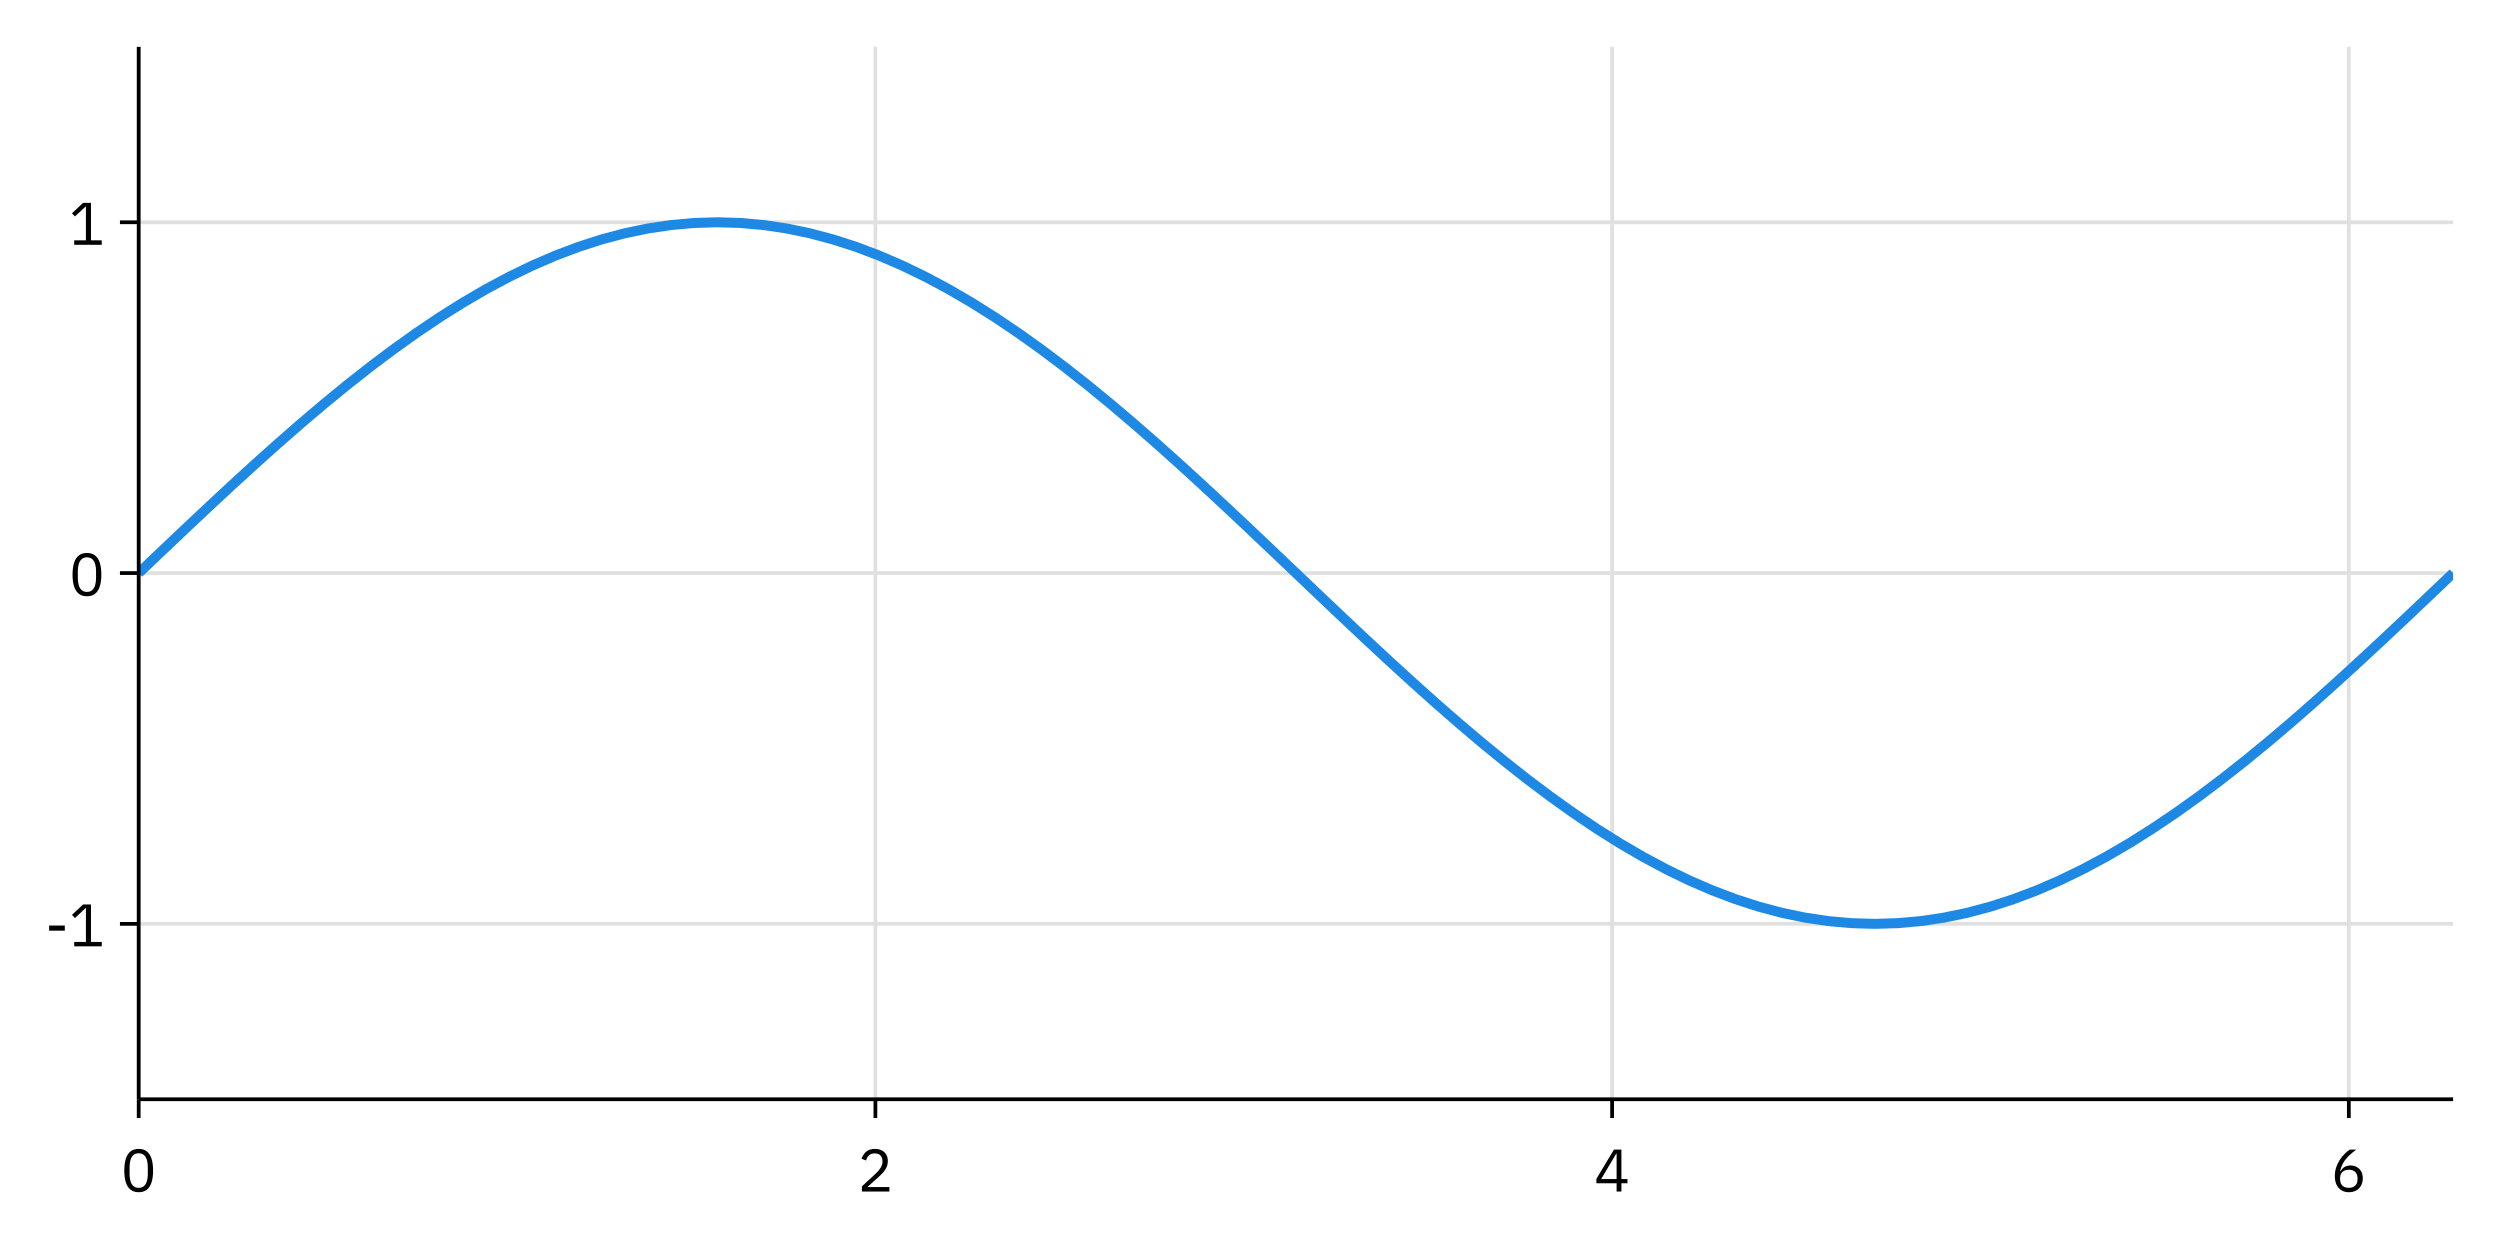
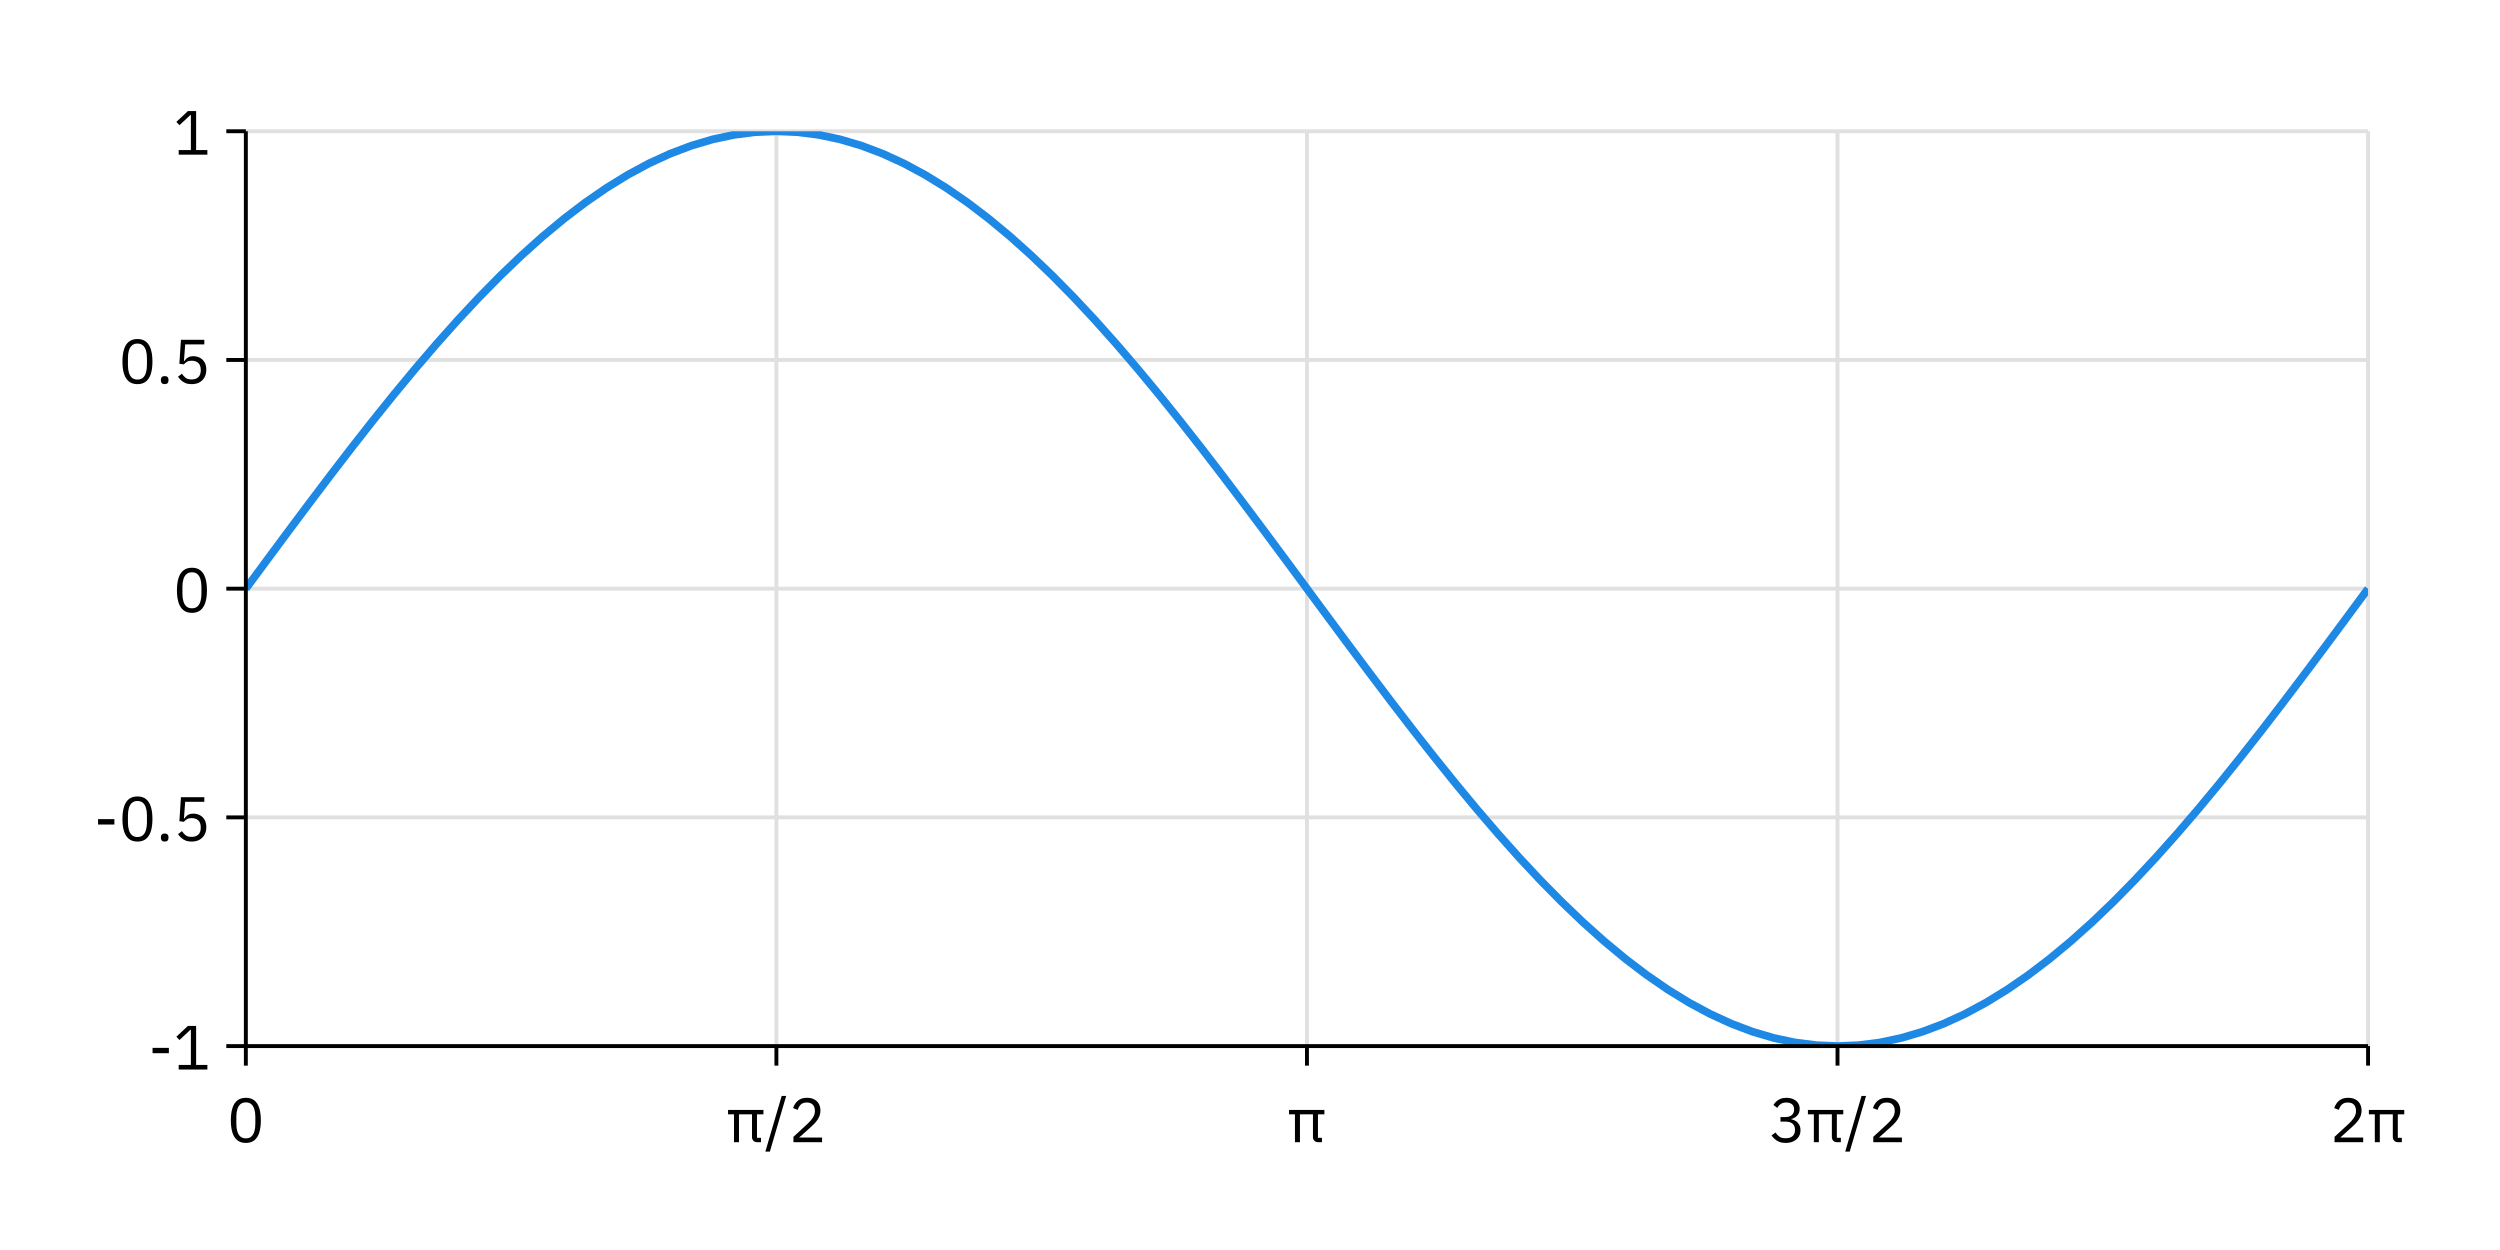
- <svg xmlns="http://www.w3.org/2000/svg" width="750" height="375" viewBox="0 0 750 375" overflow="hidden">
+ <svg xmlns="http://www.w3.org/2000/svg" width="640" height="320" viewBox="0 0 640 320" overflow="hidden">
  <defs>
    <clipPath id="gum-clip-0" clipPathUnits="userSpaceOnUse">
-       <rect x="0" y="0" width="750" height="375" />
+       <rect x="0" y="0" width="640" height="320" />
    </clipPath>
    <clipPath id="gum-clip-1" clipPathUnits="userSpaceOnUse">
-       <rect x="0" y="0" width="694.331" height="315.712" />
+       <rect x="0" y="0" width="543.288" height="234.2" />
    </clipPath>
  </defs>
  <g clip-path="url(#gum-clip-0)">
-     <g transform="translate(41.607 14.0625)">
-       <path d="M0 0L0 315.712M221.012 0L221.012 315.712M442.025 0L442.025 315.712M663.037 0L663.037 315.712" fill="none" stroke="#e0e0e0" stroke-width="1.125" stroke-linecap="butt" stroke-linejoin="miter" stroke-miterlimit="4" />
+     <g transform="translate(62.936 33.6)">
+       <path d="M0 0L0 234.2M135.822 0L135.822 234.2M271.644 0L271.644 234.2M407.466 0L407.466 234.2M543.288 0L543.288 234.2" fill="none" stroke="#e0e0e0" stroke-width="1" stroke-linecap="butt" stroke-linejoin="miter" stroke-miterlimit="4" />
    </g>
-     <g transform="translate(41.607 14.0625)">
-       <path d="M0 263.094L694.331 263.094M0 157.856L694.331 157.856M0 52.619L694.331 52.619" fill="none" stroke="#e0e0e0" stroke-width="1.125" stroke-linecap="butt" stroke-linejoin="miter" stroke-miterlimit="4" />
+     <g transform="translate(62.936 33.6)">
+       <path d="M0 234.2L543.288 234.2M0 175.65L543.288 175.65M0 117.1L543.288 117.1M0 58.55L543.288 58.55M0 0L543.288 0" fill="none" stroke="#e0e0e0" stroke-width="1" stroke-linecap="butt" stroke-linejoin="miter" stroke-miterlimit="4" />
    </g>
-     <g transform="translate(41.607 14.0625)">
+     <g transform="translate(62.936 33.6)">
      <g clip-path="url(#gum-clip-1)">
-         <path d="M0 157.856L6.943 151.248L13.887 144.666L20.83 138.137L27.773 131.685L34.717 125.336L41.66 119.116L48.603 113.048L55.546 107.158L62.49 101.467L69.433 95.999L76.376 90.775L83.32 85.816L90.263 81.141L97.206 76.769L104.15 72.717L111.093 69.001L118.036 65.636L124.979 62.635L131.923 60.009L138.866 57.769L145.809 55.925L152.753 54.483L159.696 53.449L166.639 52.826L173.583 52.619L180.526 52.826L187.469 53.449L194.413 54.483L201.356 55.925L208.299 57.769L215.242 60.009L222.186 62.635L229.129 65.636L236.072 69.001L243.016 72.717L249.959 76.769L256.902 81.141L263.846 85.816L270.789 90.775L277.732 95.999L284.676 101.467L291.619 107.158L298.562 113.048L305.505 119.116L312.449 125.336L319.392 131.685L326.335 138.137L333.279 144.666L340.222 151.248L347.165 157.856L354.109 164.464L361.052 171.046L367.995 177.576L374.938 184.028L381.882 190.376L388.825 196.597L395.768 202.664L402.712 208.555L409.655 214.245L416.598 219.713L423.542 224.937L430.485 229.896L437.428 234.571L444.372 238.943L451.315 242.995L458.258 246.711L465.201 250.077L472.145 253.078L479.088 255.704L486.031 257.943L492.975 259.788L499.918 261.23L506.861 262.264L513.805 262.886L520.748 263.094L527.691 262.886L534.634 262.264L541.578 261.23L548.521 259.788L555.464 257.943L562.408 255.704L569.351 253.078L576.294 250.077L583.238 246.711L590.181 242.995L597.124 238.943L604.068 234.571L611.011 229.896L617.954 224.937L624.897 219.713L631.841 214.245L638.784 208.555L645.727 202.664L652.671 196.597L659.614 190.376L666.557 184.028L673.501 177.576L680.444 171.046L687.387 164.464L694.331 157.856" fill="none" stroke="#1e88e5" stroke-width="3" stroke-linecap="butt" stroke-linejoin="miter" stroke-miterlimit="4" />
+         <path d="M0 117.1L5.433 109.747L10.866 102.423L16.299 95.158L21.732 87.978L27.164 80.914L32.597 73.993L38.03 67.241L43.463 60.687L48.896 54.355L54.329 48.27L59.762 42.458L65.195 36.94L70.627 31.738L76.06 26.873L81.493 22.364L86.926 18.229L92.359 14.484L97.792 11.145L103.225 8.223L108.658 5.731L114.09 3.679L119.523 2.074L124.956 0.923L130.389 0.231L135.822 0L141.255 0.231L146.688 0.923L152.121 2.074L157.554 3.679L162.986 5.731L168.419 8.223L173.852 11.145L179.285 14.484L184.718 18.229L190.151 22.364L195.584 26.873L201.017 31.738L206.449 36.94L211.882 42.458L217.315 48.27L222.748 54.355L228.181 60.687L233.614 67.241L239.047 73.993L244.48 80.914L249.912 87.978L255.345 95.158L260.778 102.423L266.211 109.747L271.644 117.1L277.077 124.453L282.51 131.777L287.943 139.042L293.376 146.222L298.808 153.286L304.241 160.207L309.674 166.959L315.107 173.513L320.54 179.845L325.973 185.93L331.406 191.742L336.839 197.26L342.271 202.462L347.704 207.327L353.137 211.836L358.57 215.971L364.003 219.716L369.436 223.055L374.869 225.977L380.302 228.469L385.734 230.521L391.167 232.126L396.6 233.277L402.033 233.969L407.466 234.2L412.899 233.969L418.332 233.277L423.765 232.126L429.198 230.521L434.63 228.469L440.063 225.977L445.496 223.055L450.929 219.716L456.362 215.971L461.795 211.836L467.228 207.327L472.661 202.462L478.093 197.26L483.526 191.742L488.959 185.93L494.392 179.845L499.825 173.513L505.258 166.959L510.691 160.207L516.124 153.286L521.556 146.222L526.989 139.042L532.422 131.777L537.855 124.453L543.288 117.1" fill="none" stroke="#1e88e5" stroke-width="2" stroke-linecap="butt" stroke-linejoin="miter" stroke-miterlimit="4" />
      </g>
    </g>
-     <g transform="translate(41.607 14.0625)">
-       <path d="M0 315.712L694.331 315.712" fill="none" stroke="#000000" stroke-width="1.125" stroke-linecap="butt" stroke-linejoin="miter" stroke-miterlimit="4" />
-       <path d="M0 315.712L0 321.337M221.012 315.712L221.012 321.337M442.025 315.712L442.025 321.337M663.037 315.712L663.037 321.337" fill="none" stroke="#000000" stroke-width="1.125" stroke-linecap="butt" stroke-linejoin="miter" stroke-miterlimit="4" />
-       <g transform="translate(-5.4 325.8375)">
-         <path d="M5.4 17.766Q3.906 17.766 2.943 16.992Q1.98 16.218 1.53 14.769Q1.08 13.32 1.08 11.268Q1.08 9.216 1.53 7.758Q1.98 6.3 2.943 5.535Q3.906 4.77 5.4 4.77Q6.912 4.77 7.866 5.535Q8.82 6.3 9.27 7.758Q9.72 9.216 9.72 11.268Q9.72 13.32 9.27 14.769Q8.82 16.218 7.866 16.992Q6.912 17.766 5.4 17.766ZM5.4 16.452Q6.39 16.452 6.984 15.921Q7.578 15.39 7.857 14.445Q8.136 13.5 8.136 12.294L8.136 10.242Q8.136 9.018 7.857 8.082Q7.578 7.146 6.984 6.615Q6.39 6.084 5.4 6.084Q4.428 6.084 3.825 6.615Q3.222 7.146 2.943 8.082Q2.664 9.018 2.664 10.242L2.664 12.294Q2.664 13.5 2.943 14.445Q3.222 15.39 3.825 15.921Q4.428 16.452 5.4 16.452Z" fill="#000000" stroke="none" stroke-width="0" stroke-linecap="butt" stroke-linejoin="miter" stroke-miterlimit="4" />
+     <g transform="translate(62.936 33.6)">
+       <path d="M0 234.2L543.288 234.2" fill="none" stroke="#000000" stroke-width="1" stroke-linecap="butt" stroke-linejoin="miter" stroke-miterlimit="4" />
+       <path d="M0 234.2L0 239.2M135.822 234.2L135.822 239.2M271.644 234.2L271.644 239.2M407.466 234.2L407.466 239.2M543.288 234.2L543.288 239.2" fill="none" stroke="#000000" stroke-width="1" stroke-linecap="butt" stroke-linejoin="miter" stroke-miterlimit="4" />
+       <g transform="translate(-4.8 243.2)">
+         <path d="M4.8 15.792Q3.472 15.792 2.616 15.104Q1.76 14.416 1.36 13.128Q0.96 11.84 0.96 10.016Q0.96 8.192 1.36 6.896Q1.76 5.6 2.616 4.92Q3.472 4.24 4.8 4.24Q6.144 4.24 6.992 4.92Q7.84 5.6 8.24 6.896Q8.64 8.192 8.64 10.016Q8.64 11.84 8.24 13.128Q7.84 14.416 6.992 15.104Q6.144 15.792 4.8 15.792ZM4.8 14.624Q5.68 14.624 6.208 14.152Q6.736 13.68 6.984 12.84Q7.232 12 7.232 10.928L7.232 9.104Q7.232 8.016 6.984 7.184Q6.736 6.352 6.208 5.88Q5.68 5.408 4.8 5.408Q3.936 5.408 3.4 5.88Q2.864 6.352 2.616 7.184Q2.368 8.016 2.368 9.104L2.368 10.928Q2.368 12 2.616 12.84Q2.864 13.68 3.4 14.152Q3.936 14.624 4.8 14.624Z" fill="#000000" stroke="none" stroke-width="0" stroke-linecap="butt" stroke-linejoin="miter" stroke-miterlimit="4" />
      </g>
-       <g transform="translate(215.6123 325.8375)">
-         <path d="M9.594 16.218L9.594 17.55L1.35 17.55L1.35 16.002L5.454 12.222Q6.336 11.412 6.93 10.494Q7.524 9.576 7.524 8.676L7.524 8.46Q7.524 7.416 6.948 6.768Q6.372 6.12 5.202 6.12Q4.05 6.12 3.447 6.732Q2.844 7.344 2.592 8.244L1.242 7.722Q1.494 6.984 1.971 6.309Q2.448 5.634 3.258 5.202Q4.068 4.77 5.274 4.77Q6.498 4.77 7.362 5.238Q8.226 5.706 8.676 6.525Q9.126 7.344 9.126 8.424Q9.126 9.396 8.775 10.206Q8.424 11.016 7.803 11.736Q7.182 12.456 6.372 13.176L2.988 16.218Z" fill="#000000" stroke="none" stroke-width="0" stroke-linecap="butt" stroke-linejoin="miter" stroke-miterlimit="4" />
+       <g transform="translate(123.062 243.2)">
+         <path d="M7.792 8.464L7.792 14.48L8.816 14.48L8.816 15.6L7.872 15.6Q7.216 15.6 6.864 15.216Q6.512 14.832 6.512 14.288L6.512 8.464L3.184 8.464L3.184 15.6L1.904 15.6L1.904 8.464L0.384 8.464L0.384 7.344L9.44 7.344L9.44 8.464ZM11.088 18.016L9.936 18.016L14.112 3.76L15.264 3.76ZM24.448 14.416L24.448 15.6L17.12 15.6L17.12 14.224L20.768 10.864Q21.552 10.144 22.08 9.328Q22.608 8.512 22.608 7.712L22.608 7.52Q22.608 6.592 22.096 6.016Q21.584 5.44 20.544 5.44Q19.52 5.44 18.984 5.984Q18.448 6.528 18.224 7.328L17.024 6.864Q17.248 6.208 17.672 5.608Q18.096 5.008 18.816 4.624Q19.536 4.24 20.608 4.24Q21.696 4.24 22.464 4.656Q23.232 5.072 23.632 5.8Q24.032 6.528 24.032 7.488Q24.032 8.352 23.72 9.072Q23.408 9.792 22.856 10.432Q22.304 11.072 21.584 11.712L18.576 14.416Z" fill="#000000" stroke="none" stroke-width="0" stroke-linecap="butt" stroke-linejoin="miter" stroke-miterlimit="4" />
      </g>
-       <g transform="translate(436.6245 325.8375)">
-         <path d="M8.19 17.55L6.75 17.55L6.75 15.084L0.684 15.084L0.684 13.752L5.94 4.986L8.19 4.986L8.19 13.824L10.008 13.824L10.008 15.084L8.19 15.084ZM6.66 6.156L2.106 13.824L6.75 13.824L6.75 6.156Z" fill="#000000" stroke="none" stroke-width="0" stroke-linecap="butt" stroke-linejoin="miter" stroke-miterlimit="4" />
+       <g transform="translate(266.668 243.2)">
+         <path d="M7.792 8.464L7.792 14.48L8.816 14.48L8.816 15.6L7.872 15.6Q7.216 15.6 6.864 15.216Q6.512 14.832 6.512 14.288L6.512 8.464L3.184 8.464L3.184 15.6L1.904 15.6L1.904 8.464L0.384 8.464L0.384 7.344L9.44 7.344L9.44 8.464Z" fill="#000000" stroke="none" stroke-width="0" stroke-linecap="butt" stroke-linejoin="miter" stroke-miterlimit="4" />
      </g>
-       <g transform="translate(657.6368 325.8375)">
-         <path d="M5.418 17.766Q4.122 17.766 3.177 17.181Q2.232 16.596 1.719 15.516Q1.206 14.436 1.206 12.942Q1.206 11.538 1.611 10.314Q2.016 9.09 2.691 8.064Q3.366 7.038 4.149 6.255Q4.932 5.472 5.688 4.986L7.632 4.986Q6.3 5.958 5.337 6.903Q4.374 7.848 3.744 8.946Q3.114 10.044 2.772 11.502L2.862 11.538Q3.168 11.016 3.573 10.611Q3.978 10.206 4.554 9.972Q5.13 9.738 5.886 9.738Q6.966 9.738 7.803 10.206Q8.64 10.674 9.117 11.547Q9.594 12.42 9.594 13.608Q9.594 14.832 9.072 15.777Q8.55 16.722 7.614 17.244Q6.678 17.766 5.418 17.766ZM5.4 16.452Q6.228 16.452 6.813 16.146Q7.398 15.84 7.713 15.246Q8.028 14.652 8.028 13.806L8.028 13.662Q8.028 12.816 7.713 12.222Q7.398 11.628 6.813 11.322Q6.228 11.016 5.4 11.016Q4.572 11.016 3.987 11.322Q3.402 11.628 3.087 12.222Q2.772 12.816 2.772 13.662L2.772 13.806Q2.772 14.652 3.087 15.246Q3.402 15.84 3.987 16.146Q4.572 16.452 5.4 16.452Z" fill="#000000" stroke="none" stroke-width="0" stroke-linecap="butt" stroke-linejoin="miter" stroke-miterlimit="4" />
+       <g transform="translate(389.906 243.2)">
+         <path d="M2.96 9.168L4.176 9.168Q5.312 9.168 5.88 8.64Q6.448 8.112 6.448 7.312L6.448 7.2Q6.448 6.32 5.896 5.88Q5.344 5.44 4.448 5.44Q3.584 5.44 3.04 5.816Q2.496 6.192 2.144 6.832L1.152 6.064Q1.44 5.616 1.872 5.2Q2.304 4.784 2.944 4.512Q3.584 4.24 4.48 4.24Q5.424 4.24 6.192 4.568Q6.96 4.896 7.416 5.52Q7.872 6.144 7.872 7.056Q7.872 8.128 7.248 8.784Q6.624 9.44 5.728 9.664L5.728 9.728Q6.336 9.84 6.872 10.184Q7.408 10.528 7.744 11.112Q8.08 11.696 8.08 12.544Q8.08 13.504 7.608 14.232Q7.136 14.96 6.28 15.376Q5.424 15.792 4.288 15.792Q3.328 15.792 2.648 15.512Q1.968 15.232 1.496 14.8Q1.024 14.368 0.672 13.888L1.68 13.12Q2.112 13.776 2.68 14.184Q3.248 14.592 4.272 14.592Q5.456 14.592 6.064 14.048Q6.672 13.504 6.672 12.528L6.672 12.4Q6.672 11.408 6.064 10.872Q5.456 10.336 4.272 10.336L2.96 10.336ZM17.392 8.464L17.392 14.48L18.416 14.48L18.416 15.6L17.472 15.6Q16.816 15.6 16.464 15.216Q16.112 14.832 16.112 14.288L16.112 8.464L12.784 8.464L12.784 15.6L11.504 15.6L11.504 8.464L9.984 8.464L9.984 7.344L19.04 7.344L19.04 8.464ZM20.688 18.016L19.536 18.016L23.712 3.76L24.864 3.76ZM34.048 14.416L34.048 15.6L26.72 15.6L26.72 14.224L30.368 10.864Q31.152 10.144 31.68 9.328Q32.208 8.512 32.208 7.712L32.208 7.52Q32.208 6.592 31.696 6.016Q31.184 5.44 30.144 5.44Q29.12 5.44 28.584 5.984Q28.048 6.528 27.824 7.328L26.624 6.864Q26.848 6.208 27.272 5.608Q27.696 5.008 28.416 4.624Q29.136 4.24 30.208 4.24Q31.296 4.24 32.064 4.656Q32.832 5.072 33.232 5.8Q33.632 6.528 33.632 7.488Q33.632 8.352 33.32 9.072Q33.008 9.792 32.456 10.432Q31.904 11.072 31.184 11.712L28.176 14.416Z" fill="#000000" stroke="none" stroke-width="0" stroke-linecap="butt" stroke-linejoin="miter" stroke-miterlimit="4" />
+       </g>
+       <g transform="translate(533.512 243.2)">
+         <path d="M8.528 14.416L8.528 15.6L1.2 15.6L1.2 14.224L4.848 10.864Q5.632 10.144 6.16 9.328Q6.688 8.512 6.688 7.712L6.688 7.52Q6.688 6.592 6.176 6.016Q5.664 5.44 4.624 5.44Q3.6 5.44 3.064 5.984Q2.528 6.528 2.304 7.328L1.104 6.864Q1.328 6.208 1.752 5.608Q2.176 5.008 2.896 4.624Q3.616 4.24 4.688 4.24Q5.776 4.24 6.544 4.656Q7.312 5.072 7.712 5.8Q8.112 6.528 8.112 7.488Q8.112 8.352 7.8 9.072Q7.488 9.792 6.936 10.432Q6.384 11.072 5.664 11.712L2.656 14.416ZM17.392 8.464L17.392 14.48L18.416 14.48L18.416 15.6L17.472 15.6Q16.816 15.6 16.464 15.216Q16.112 14.832 16.112 14.288L16.112 8.464L12.784 8.464L12.784 15.6L11.504 15.6L11.504 8.464L9.984 8.464L9.984 7.344L19.04 7.344L19.04 8.464Z" fill="#000000" stroke="none" stroke-width="0" stroke-linecap="butt" stroke-linejoin="miter" stroke-miterlimit="4" />
      </g>
    </g>
-     <g transform="translate(41.607 14.0625)">
-       <path d="M0 315.712L0 0" fill="none" stroke="#000000" stroke-width="1.125" stroke-linecap="butt" stroke-linejoin="miter" stroke-miterlimit="4" />
-       <path d="M0 263.094L-5.625 263.094M0 157.856L-5.625 157.856M0 52.619L-5.625 52.619" fill="none" stroke="#000000" stroke-width="1.125" stroke-linecap="butt" stroke-linejoin="miter" stroke-miterlimit="4" />
-       <g transform="translate(-28.107 252.2937)">
-         <path d="M5.94 12.852L1.242 12.852L1.242 11.304L5.94 11.304ZM17.028 17.55L8.766 17.55L8.766 16.218L12.276 16.218L12.276 6.102L12.15 6.102L8.982 9.054L8.1 8.1L11.43 4.986L13.788 4.986L13.788 16.218L17.028 16.218Z" fill="#000000" stroke="none" stroke-width="0" stroke-linecap="butt" stroke-linejoin="miter" stroke-miterlimit="4" />
+     <g transform="translate(62.936 33.6)">
+       <path d="M0 234.2L0 0" fill="none" stroke="#000000" stroke-width="1" stroke-linecap="butt" stroke-linejoin="miter" stroke-miterlimit="4" />
+       <path d="M0 234.2L-5 234.2M0 175.65L-5 175.65M0 117.1L-5 117.1M0 58.55L-5 58.55M0 0L-5 0" fill="none" stroke="#000000" stroke-width="1" stroke-linecap="butt" stroke-linejoin="miter" stroke-miterlimit="4" />
+       <g transform="translate(-24.984 224.6)">
+         <path d="M5.28 11.424L1.104 11.424L1.104 10.048L5.28 10.048ZM15.136 15.6L7.792 15.6L7.792 14.416L10.912 14.416L10.912 5.424L10.8 5.424L7.984 8.048L7.2 7.2L10.16 4.432L12.256 4.432L12.256 14.416L15.136 14.416Z" fill="#000000" stroke="none" stroke-width="0" stroke-linecap="butt" stroke-linejoin="miter" stroke-miterlimit="4" />
      </g>
-       <g transform="translate(-20.925 147.0563)">
-         <path d="M5.4 17.766Q3.906 17.766 2.943 16.992Q1.98 16.218 1.53 14.769Q1.08 13.32 1.08 11.268Q1.08 9.216 1.53 7.758Q1.98 6.3 2.943 5.535Q3.906 4.77 5.4 4.77Q6.912 4.77 7.866 5.535Q8.82 6.3 9.27 7.758Q9.72 9.216 9.72 11.268Q9.72 13.32 9.27 14.769Q8.82 16.218 7.866 16.992Q6.912 17.766 5.4 17.766ZM5.4 16.452Q6.39 16.452 6.984 15.921Q7.578 15.39 7.857 14.445Q8.136 13.5 8.136 12.294L8.136 10.242Q8.136 9.018 7.857 8.082Q7.578 7.146 6.984 6.615Q6.39 6.084 5.4 6.084Q4.428 6.084 3.825 6.615Q3.222 7.146 2.943 8.082Q2.664 9.018 2.664 10.242L2.664 12.294Q2.664 13.5 2.943 14.445Q3.222 15.39 3.825 15.921Q4.428 16.452 5.4 16.452Z" fill="#000000" stroke="none" stroke-width="0" stroke-linecap="butt" stroke-linejoin="miter" stroke-miterlimit="4" />
+       <g transform="translate(-38.936 166.05)">
+         <path d="M5.28 11.424L1.104 11.424L1.104 10.048L5.28 10.048ZM11.184 15.792Q9.856 15.792 9 15.104Q8.144 14.416 7.744 13.128Q7.344 11.84 7.344 10.016Q7.344 8.192 7.744 6.896Q8.144 5.6 9 4.92Q9.856 4.24 11.184 4.24Q12.528 4.24 13.376 4.92Q14.224 5.6 14.624 6.896Q15.024 8.192 15.024 10.016Q15.024 11.84 14.624 13.128Q14.224 14.416 13.376 15.104Q12.528 15.792 11.184 15.792ZM11.184 14.624Q12.064 14.624 12.592 14.152Q13.12 13.68 13.368 12.84Q13.616 12 13.616 10.928L13.616 9.104Q13.616 8.016 13.368 7.184Q13.12 6.352 12.592 5.88Q12.064 5.408 11.184 5.408Q10.32 5.408 9.784 5.88Q9.248 6.352 9 7.184Q8.752 8.016 8.752 9.104L8.752 10.928Q8.752 12 9 12.84Q9.248 13.68 9.784 14.152Q10.32 14.624 11.184 14.624ZM18.16 15.792Q17.664 15.792 17.424 15.528Q17.184 15.264 17.184 14.864L17.184 14.656Q17.184 14.24 17.424 13.984Q17.664 13.728 18.16 13.728Q18.672 13.728 18.904 13.984Q19.136 14.24 19.136 14.656L19.136 14.864Q19.136 15.264 18.904 15.528Q18.672 15.792 18.16 15.792ZM28.304 4.432L28.304 5.616L23.408 5.616L23.088 9.872L23.2 9.872Q23.472 9.488 23.776 9.216Q24.08 8.944 24.496 8.792Q24.912 8.64 25.488 8.64Q26.448 8.64 27.2 9.056Q27.952 9.472 28.384 10.24Q28.816 11.008 28.816 12.096Q28.816 13.184 28.368 14.016Q27.92 14.848 27.08 15.32Q26.24 15.792 25.056 15.792Q24.128 15.792 23.472 15.512Q22.816 15.232 22.36 14.8Q21.904 14.368 21.568 13.888L22.576 13.12Q23.008 13.776 23.528 14.184Q24.048 14.592 25.056 14.592Q26.192 14.592 26.792 13.984Q27.392 13.376 27.392 12.272L27.392 12.112Q27.392 11.008 26.792 10.4Q26.192 9.792 25.056 9.792Q24.288 9.792 23.848 10.072Q23.408 10.352 23.056 10.736L21.92 10.576L22.32 4.432Z" fill="#000000" stroke="none" stroke-width="0" stroke-linecap="butt" stroke-linejoin="miter" stroke-miterlimit="4" />
      </g>
-       <g transform="translate(-20.925 41.81875)">
-         <path d="M9.846 17.55L1.584 17.55L1.584 16.218L5.094 16.218L5.094 6.102L4.968 6.102L1.8 9.054L0.918 8.1L4.248 4.986L6.606 4.986L6.606 16.218L9.846 16.218Z" fill="#000000" stroke="none" stroke-width="0" stroke-linecap="butt" stroke-linejoin="miter" stroke-miterlimit="4" />
+       <g transform="translate(-18.6 107.5)">
+         <path d="M4.8 15.792Q3.472 15.792 2.616 15.104Q1.76 14.416 1.36 13.128Q0.96 11.84 0.96 10.016Q0.96 8.192 1.36 6.896Q1.76 5.6 2.616 4.92Q3.472 4.24 4.8 4.24Q6.144 4.24 6.992 4.92Q7.84 5.6 8.24 6.896Q8.64 8.192 8.64 10.016Q8.64 11.84 8.24 13.128Q7.84 14.416 6.992 15.104Q6.144 15.792 4.8 15.792ZM4.8 14.624Q5.68 14.624 6.208 14.152Q6.736 13.68 6.984 12.84Q7.232 12 7.232 10.928L7.232 9.104Q7.232 8.016 6.984 7.184Q6.736 6.352 6.208 5.88Q5.68 5.408 4.8 5.408Q3.936 5.408 3.4 5.88Q2.864 6.352 2.616 7.184Q2.368 8.016 2.368 9.104L2.368 10.928Q2.368 12 2.616 12.84Q2.864 13.68 3.4 14.152Q3.936 14.624 4.8 14.624Z" fill="#000000" stroke="none" stroke-width="0" stroke-linecap="butt" stroke-linejoin="miter" stroke-miterlimit="4" />
+       </g>
+       <g transform="translate(-32.552 48.95)">
+         <path d="M4.8 15.792Q3.472 15.792 2.616 15.104Q1.76 14.416 1.36 13.128Q0.96 11.84 0.96 10.016Q0.96 8.192 1.36 6.896Q1.76 5.6 2.616 4.92Q3.472 4.24 4.8 4.24Q6.144 4.24 6.992 4.92Q7.84 5.6 8.24 6.896Q8.64 8.192 8.64 10.016Q8.64 11.84 8.24 13.128Q7.84 14.416 6.992 15.104Q6.144 15.792 4.8 15.792ZM4.8 14.624Q5.68 14.624 6.208 14.152Q6.736 13.68 6.984 12.84Q7.232 12 7.232 10.928L7.232 9.104Q7.232 8.016 6.984 7.184Q6.736 6.352 6.208 5.88Q5.68 5.408 4.8 5.408Q3.936 5.408 3.4 5.88Q2.864 6.352 2.616 7.184Q2.368 8.016 2.368 9.104L2.368 10.928Q2.368 12 2.616 12.84Q2.864 13.68 3.4 14.152Q3.936 14.624 4.8 14.624ZM11.776 15.792Q11.28 15.792 11.04 15.528Q10.8 15.264 10.8 14.864L10.8 14.656Q10.8 14.24 11.04 13.984Q11.28 13.728 11.776 13.728Q12.288 13.728 12.52 13.984Q12.752 14.24 12.752 14.656L12.752 14.864Q12.752 15.264 12.52 15.528Q12.288 15.792 11.776 15.792ZM21.92 4.432L21.92 5.616L17.024 5.616L16.704 9.872L16.816 9.872Q17.088 9.488 17.392 9.216Q17.696 8.944 18.112 8.792Q18.528 8.64 19.104 8.64Q20.064 8.64 20.816 9.056Q21.568 9.472 22 10.24Q22.432 11.008 22.432 12.096Q22.432 13.184 21.984 14.016Q21.536 14.848 20.696 15.32Q19.856 15.792 18.672 15.792Q17.744 15.792 17.088 15.512Q16.432 15.232 15.976 14.8Q15.52 14.368 15.184 13.888L16.192 13.12Q16.624 13.776 17.144 14.184Q17.664 14.592 18.672 14.592Q19.808 14.592 20.408 13.984Q21.008 13.376 21.008 12.272L21.008 12.112Q21.008 11.008 20.408 10.4Q19.808 9.792 18.672 9.792Q17.904 9.792 17.464 10.072Q17.024 10.352 16.672 10.736L15.536 10.576L15.936 4.432Z" fill="#000000" stroke="none" stroke-width="0" stroke-linecap="butt" stroke-linejoin="miter" stroke-miterlimit="4" />
+       </g>
+       <g transform="translate(-18.6 -9.6)">
+         <path d="M8.752 15.6L1.408 15.6L1.408 14.416L4.528 14.416L4.528 5.424L4.416 5.424L1.6 8.048L0.816 7.2L3.776 4.432L5.872 4.432L5.872 14.416L8.752 14.416Z" fill="#000000" stroke="none" stroke-width="0" stroke-linecap="butt" stroke-linejoin="miter" stroke-miterlimit="4" />
      </g>
    </g>
  </g>
</svg>
